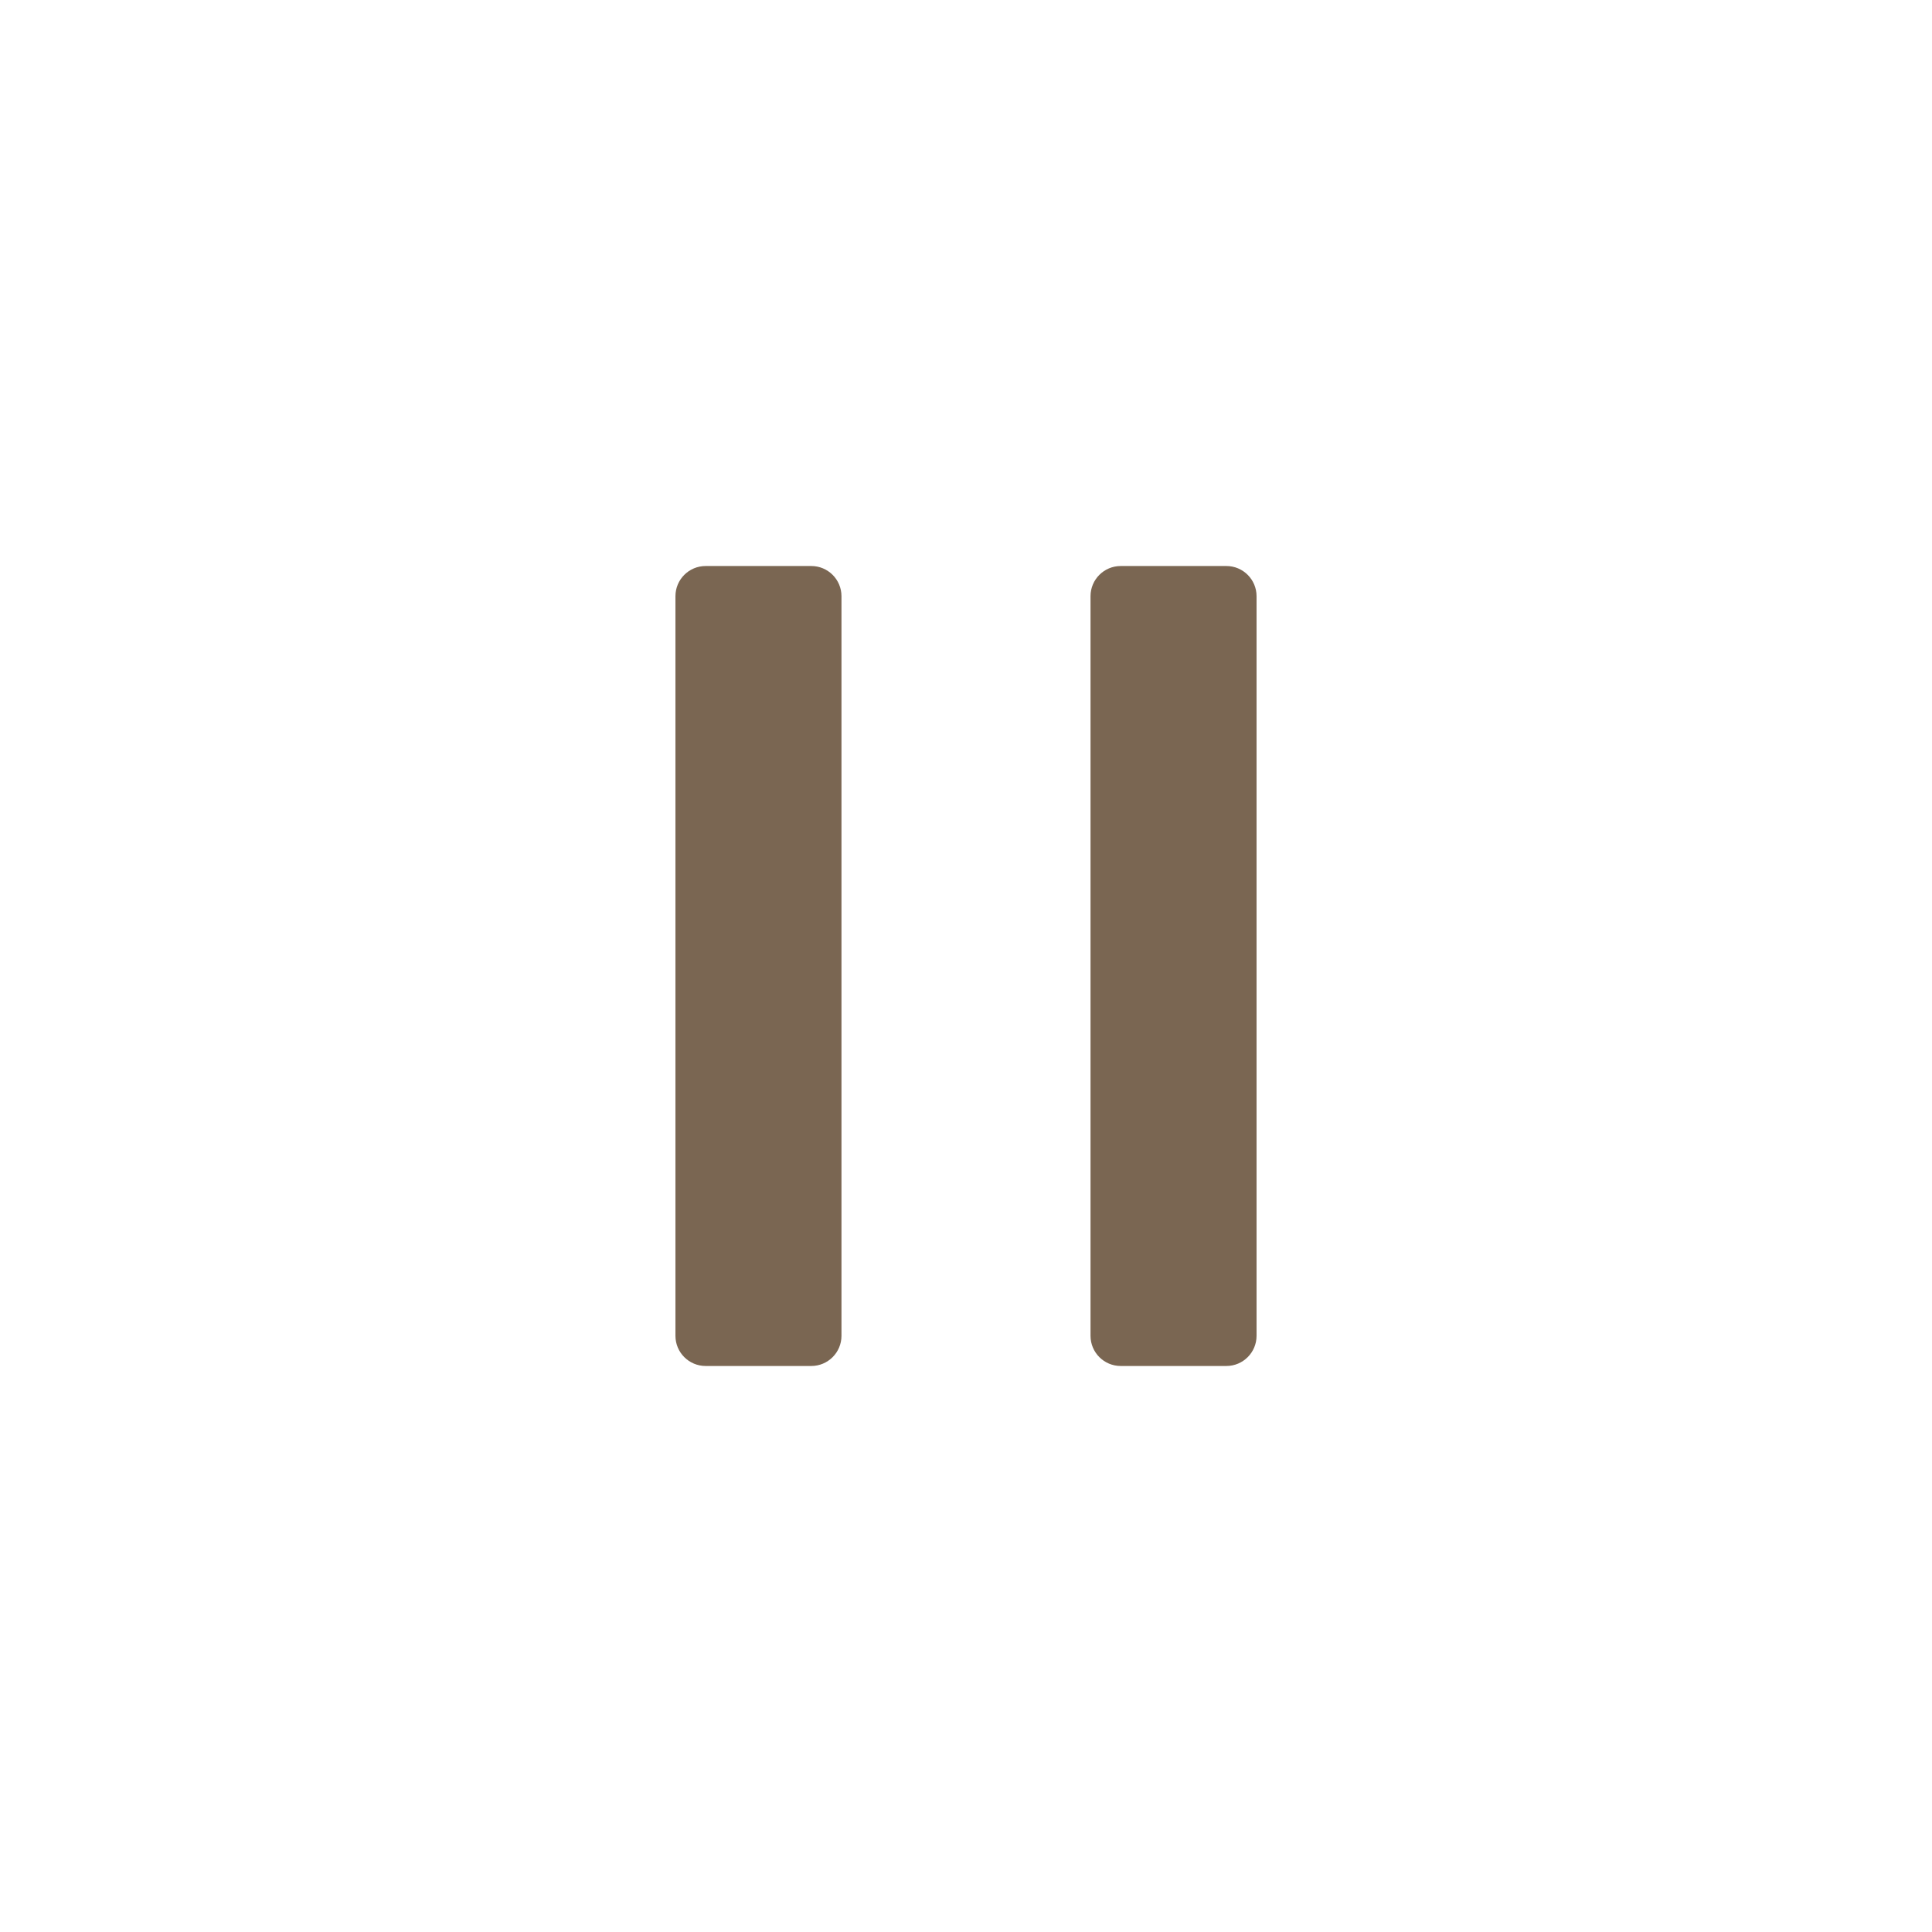
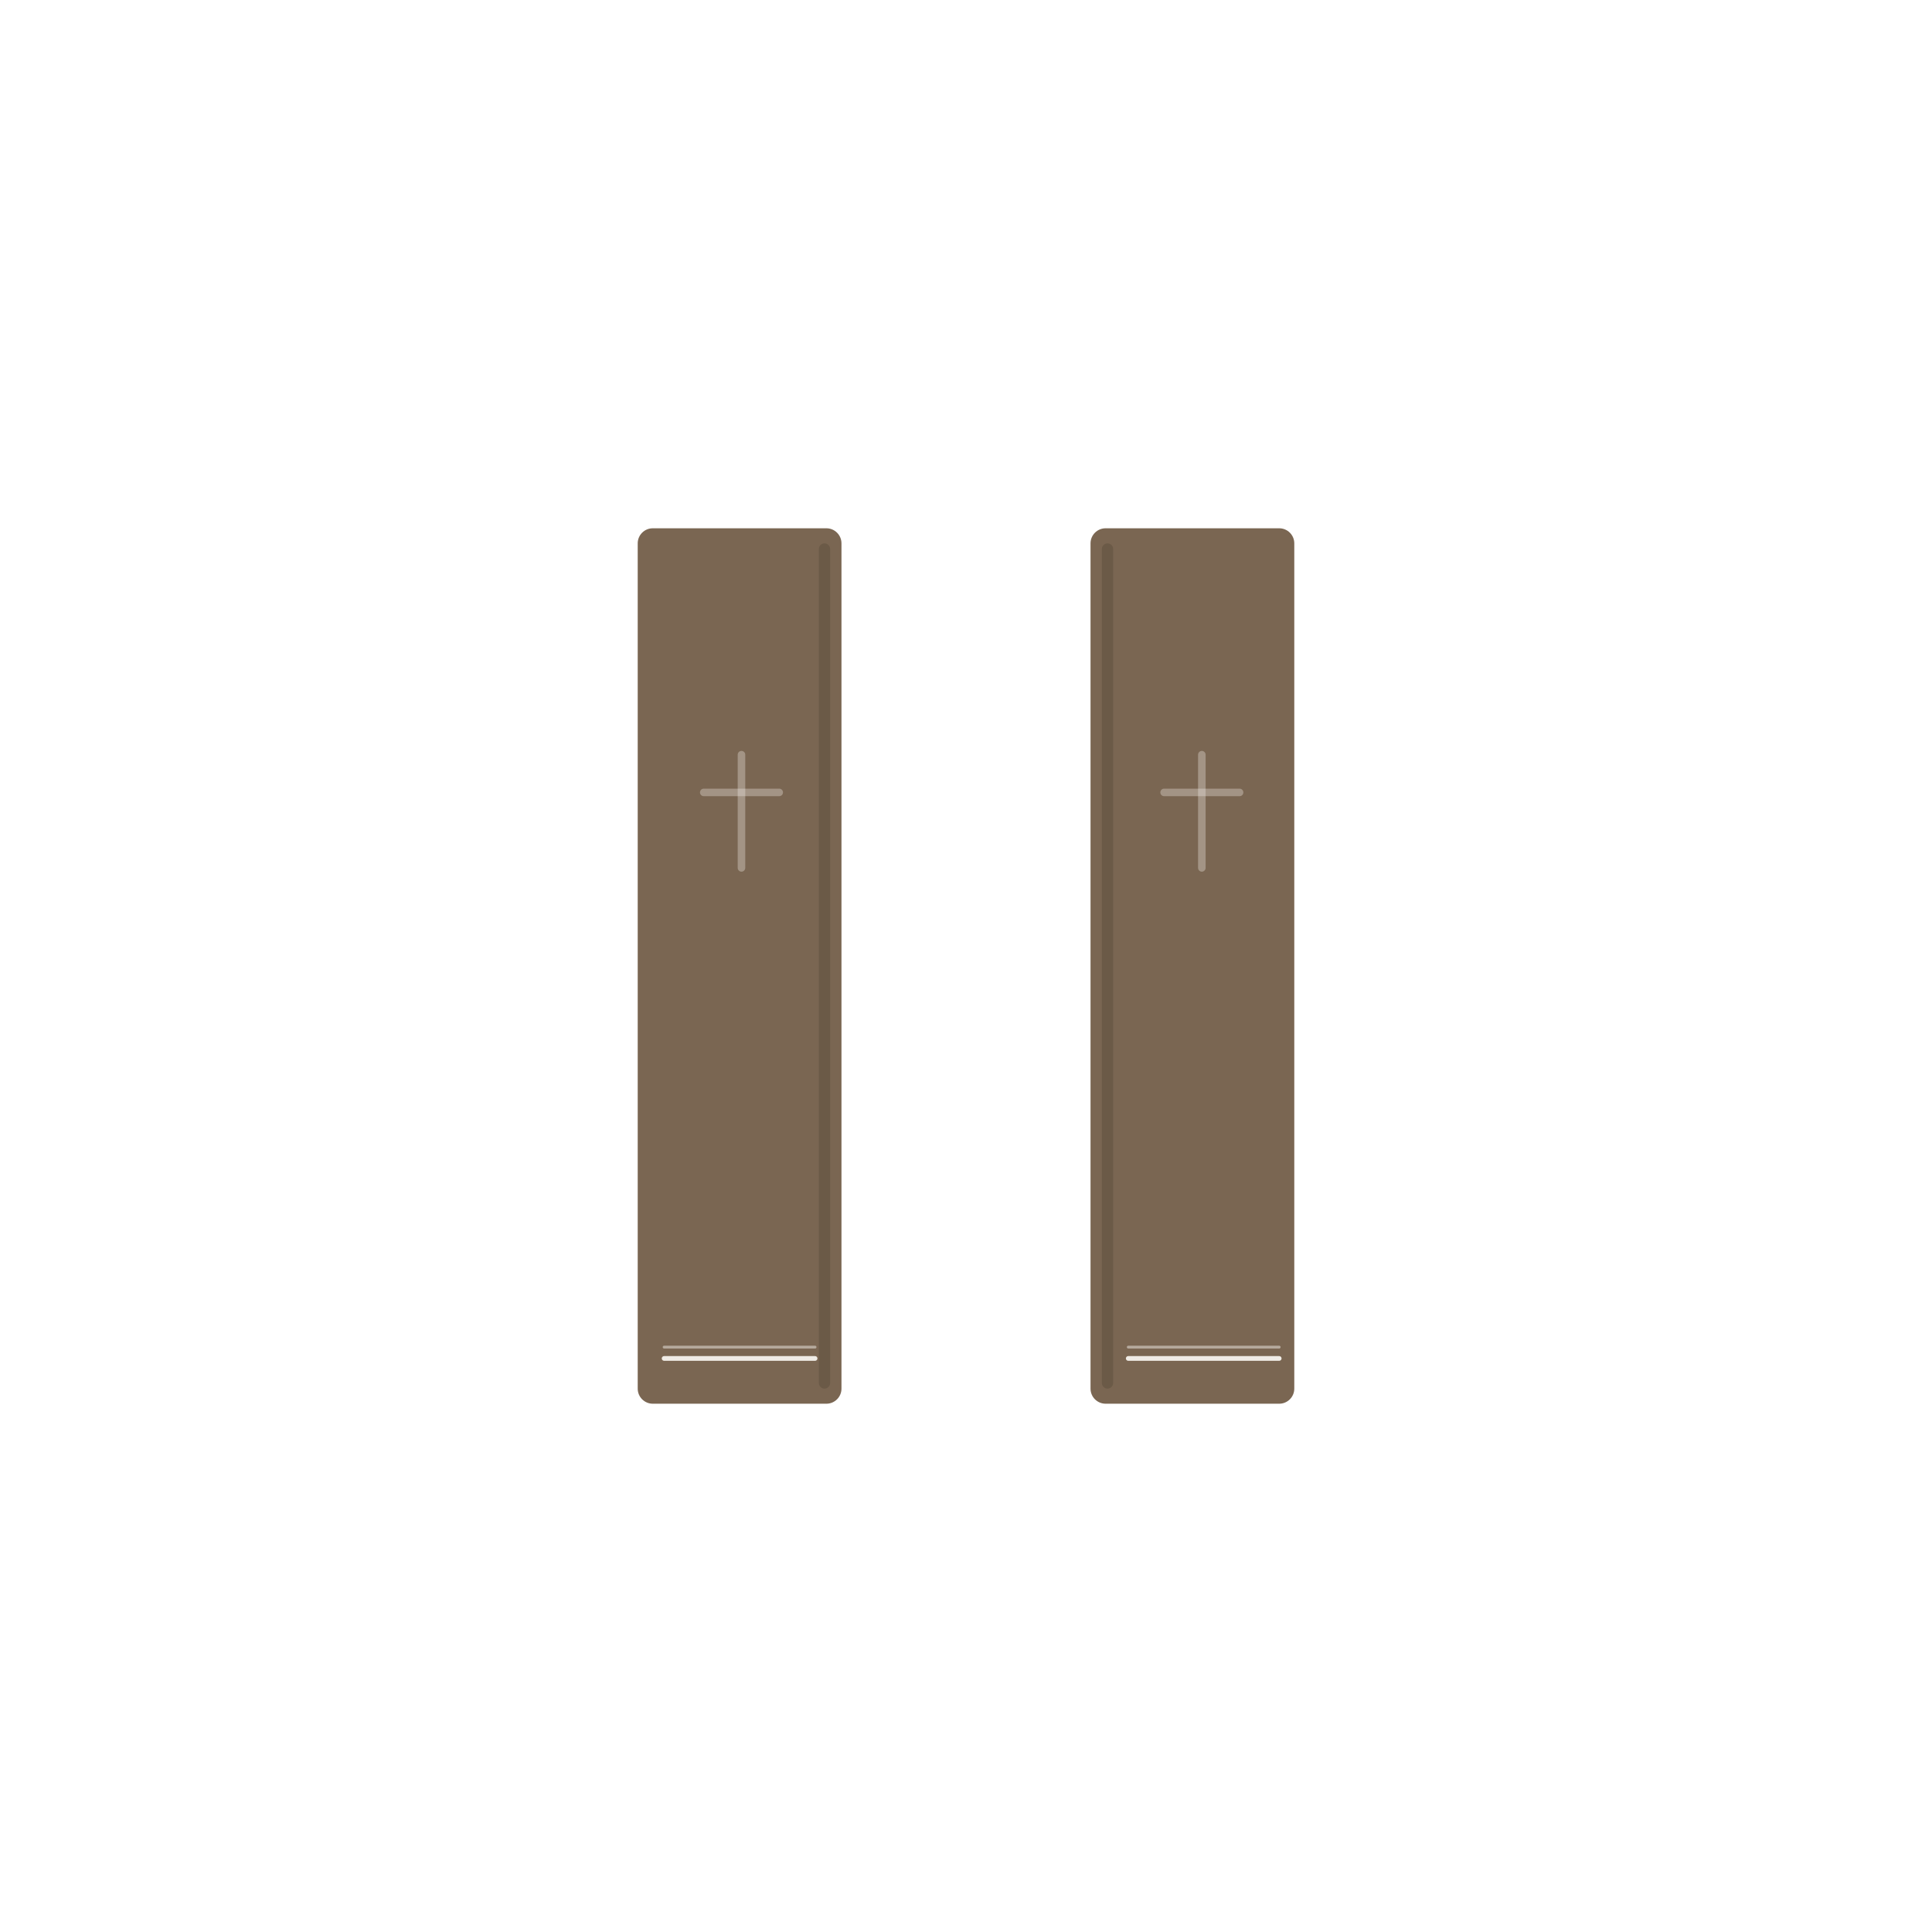
<svg xmlns="http://www.w3.org/2000/svg" width="1024" height="1024" viewBox="0 0 1024 1024">
-   <rect x="358" y="300" width="88" height="424" rx="16" fill="#7A6652" />
-   <rect x="578" y="300" width="88" height="424" rx="16" fill="#7A6652" />
+   <g>
+     <rect x="338" y="280" width="108" height="464" rx="8" fill="#7A6652" />
+     <rect x="434" y="288" width="6" height="448" rx="3" fill="#6B5A47" />
+     <line x1="352" y1="720" x2="432" y2="720" stroke="#F0ECE6" stroke-width="2.5" stroke-linecap="round" />
+     <line x1="352" y1="714" x2="432" y2="714" stroke="#F0ECE6" stroke-width="1.5" stroke-linecap="round" opacity="0.5" />
+     <line x1="393" y1="400" x2="393" y2="460" stroke="#F0ECE6" stroke-width="4" stroke-linecap="round" opacity="0.35" />
+     <line x1="373" y1="420" x2="413" y2="420" stroke="#F0ECE6" stroke-width="4" stroke-linecap="round" opacity="0.35" />
+   </g>
+   <g>
+     <rect x="578" y="280" width="108" height="464" rx="8" fill="#7A6652" />
+     <rect x="584" y="288" width="6" height="448" rx="3" fill="#6B5A47" />
+     <line x1="598" y1="720" x2="678" y2="720" stroke="#F0ECE6" stroke-width="2.5" stroke-linecap="round" />
+     <line x1="598" y1="714" x2="678" y2="714" stroke="#F0ECE6" stroke-width="1.5" stroke-linecap="round" opacity="0.5" />
+     <line x1="637" y1="400" x2="637" y2="460" stroke="#F0ECE6" stroke-width="4" stroke-linecap="round" opacity="0.35" />
+     <line x1="617" y1="420" x2="657" y2="420" stroke="#F0ECE6" stroke-width="4" stroke-linecap="round" opacity="0.35" />
+   </g>
</svg>
